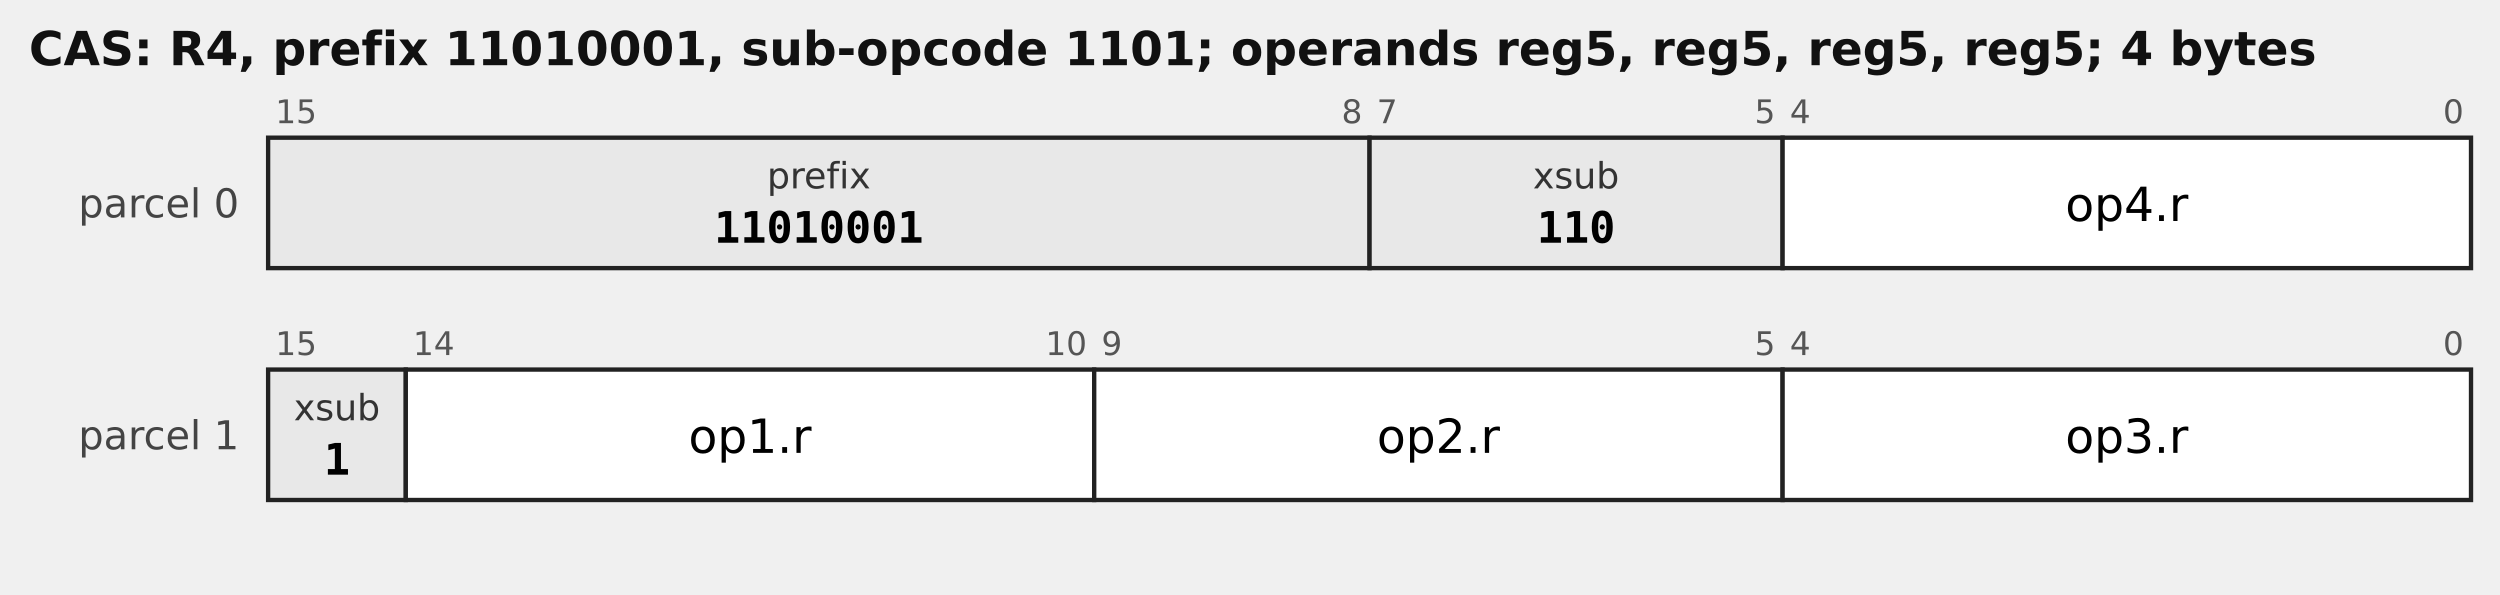
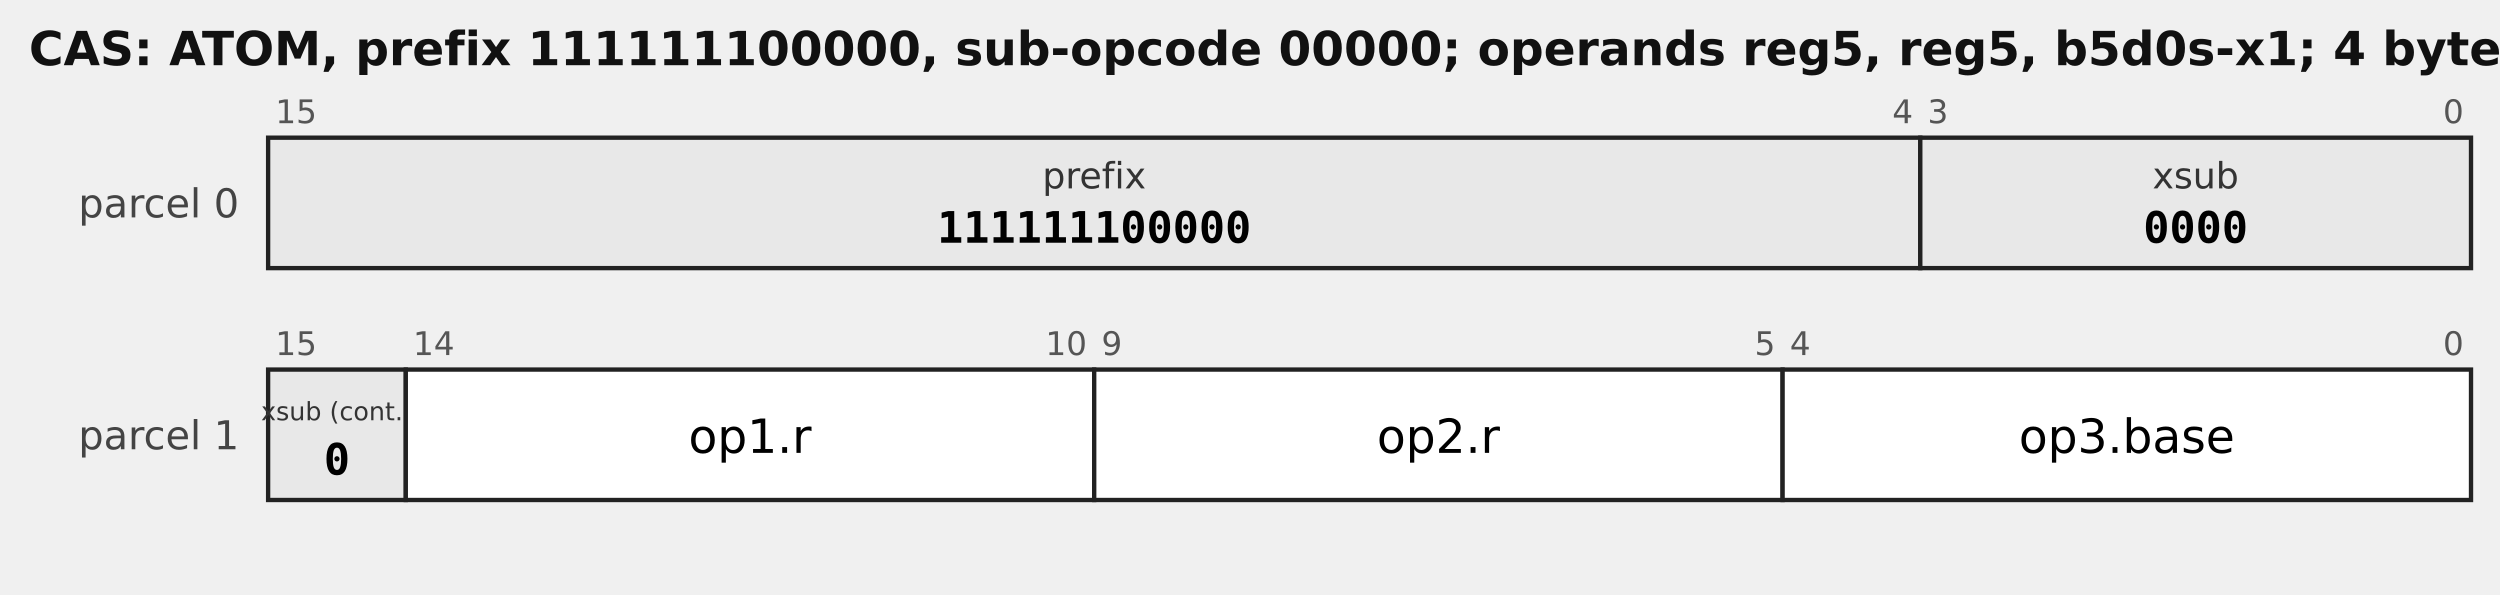
<svg xmlns="http://www.w3.org/2000/svg" width="690" height="164" viewBox="0 0 690 164" font-family="DejaVu Sans, sans-serif">
-   <text x="8" y="18" font-size="13" font-weight="bold" fill="#111">CAS: R4, prefix 11010001, sub-opcode 1101; operands reg5, reg5, reg5, reg5; 4 bytes</text>
+   <text x="8" y="18" font-size="13" font-weight="bold" fill="#111">CAS: ATOM, prefix 111111100000, sub-opcode 00000; operands reg5, reg5, b5d0s-x1; 4 bytes</text>
  <text x="66" y="60" font-size="11" text-anchor="end" fill="#444">parcel 0</text>
-   <rect x="74" y="38" width="304" height="36" fill="#e8e8e8" stroke="#222" stroke-width="1.2" />
+   <rect x="74" y="38" width="456" height="36" fill="#e8e8e8" stroke="#222" stroke-width="1.2" />
  <text x="76" y="34" font-size="9" fill="#555" text-anchor="start">15</text>
-   <text x="376" y="34" font-size="9" fill="#555" text-anchor="end">8</text>
-   <text x="226.0" y="52" font-size="10.0" text-anchor="middle" font-family="DejaVu Sans, sans-serif" fill="#333">prefix</text>
-   <text x="226.0" y="67" font-size="12.0" text-anchor="middle" font-family="DejaVu Sans Mono, monospace" font-weight="bold">11010001</text>
-   <rect x="378" y="38" width="114" height="36" fill="#e8e8e8" stroke="#222" stroke-width="1.2" />
-   <text x="380" y="34" font-size="9" fill="#555" text-anchor="start">7</text>
-   <text x="490" y="34" font-size="9" fill="#555" text-anchor="end">5</text>
-   <text x="435.0" y="52" font-size="10.0" text-anchor="middle" font-family="DejaVu Sans, sans-serif" fill="#333">xsub</text>
-   <text x="435.0" y="67" font-size="12.0" text-anchor="middle" font-family="DejaVu Sans Mono, monospace" font-weight="bold">110</text>
-   <rect x="492" y="38" width="190" height="36" fill="#ffffff" stroke="#222" stroke-width="1.2" />
-   <text x="494" y="34" font-size="9" fill="#555" text-anchor="start">4</text>
+   <text x="528" y="34" font-size="9" fill="#555" text-anchor="end">4</text>
+   <text x="302.0" y="52" font-size="10.0" text-anchor="middle" font-family="DejaVu Sans, sans-serif" fill="#333">prefix</text>
+   <text x="302.0" y="67" font-size="12.0" text-anchor="middle" font-family="DejaVu Sans Mono, monospace" font-weight="bold">111111100000</text>
+   <rect x="530" y="38" width="152" height="36" fill="#e8e8e8" stroke="#222" stroke-width="1.2" />
+   <text x="532" y="34" font-size="9" fill="#555" text-anchor="start">3</text>
  <text x="680" y="34" font-size="9" fill="#555" text-anchor="end">0</text>
-   <text x="587.0" y="61" font-size="13.0" text-anchor="middle" font-family="DejaVu Sans, sans-serif">op4.r</text>
+   <text x="606.0" y="52" font-size="10.0" text-anchor="middle" font-family="DejaVu Sans, sans-serif" fill="#333">xsub</text>
+   <text x="606.0" y="67" font-size="12.0" text-anchor="middle" font-family="DejaVu Sans Mono, monospace" font-weight="bold">0000</text>
  <text x="66" y="124" font-size="11" text-anchor="end" fill="#444">parcel 1</text>
  <rect x="74" y="102" width="38" height="36" fill="#e8e8e8" stroke="#222" stroke-width="1.2" />
  <text x="76" y="98" font-size="9" fill="#555" text-anchor="start">15</text>
-   <text x="93.0" y="116" font-size="10.0" text-anchor="middle" font-family="DejaVu Sans, sans-serif" fill="#333">xsub</text>
-   <text x="93.0" y="131" font-size="12.0" text-anchor="middle" font-family="DejaVu Sans Mono, monospace" font-weight="bold">1</text>
+   <text x="93.0" y="116" font-size="7.0" text-anchor="middle" font-family="DejaVu Sans, sans-serif" fill="#333">xsub (cont.)</text>
+   <text x="93.0" y="131" font-size="12.0" text-anchor="middle" font-family="DejaVu Sans Mono, monospace" font-weight="bold">0</text>
  <rect x="112" y="102" width="190" height="36" fill="#ffffff" stroke="#222" stroke-width="1.2" />
  <text x="114" y="98" font-size="9" fill="#555" text-anchor="start">14</text>
  <text x="300" y="98" font-size="9" fill="#555" text-anchor="end">10</text>
  <text x="207.0" y="125" font-size="13.0" text-anchor="middle" font-family="DejaVu Sans, sans-serif">op1.r</text>
  <rect x="302" y="102" width="190" height="36" fill="#ffffff" stroke="#222" stroke-width="1.2" />
  <text x="304" y="98" font-size="9" fill="#555" text-anchor="start">9</text>
  <text x="490" y="98" font-size="9" fill="#555" text-anchor="end">5</text>
  <text x="397.0" y="125" font-size="13.0" text-anchor="middle" font-family="DejaVu Sans, sans-serif">op2.r</text>
  <rect x="492" y="102" width="190" height="36" fill="#ffffff" stroke="#222" stroke-width="1.2" />
  <text x="494" y="98" font-size="9" fill="#555" text-anchor="start">4</text>
  <text x="680" y="98" font-size="9" fill="#555" text-anchor="end">0</text>
-   <text x="587.0" y="125" font-size="13.0" text-anchor="middle" font-family="DejaVu Sans, sans-serif">op3.r</text>
+   <text x="587.0" y="125" font-size="13.0" text-anchor="middle" font-family="DejaVu Sans, sans-serif">op3.base</text>
</svg>
